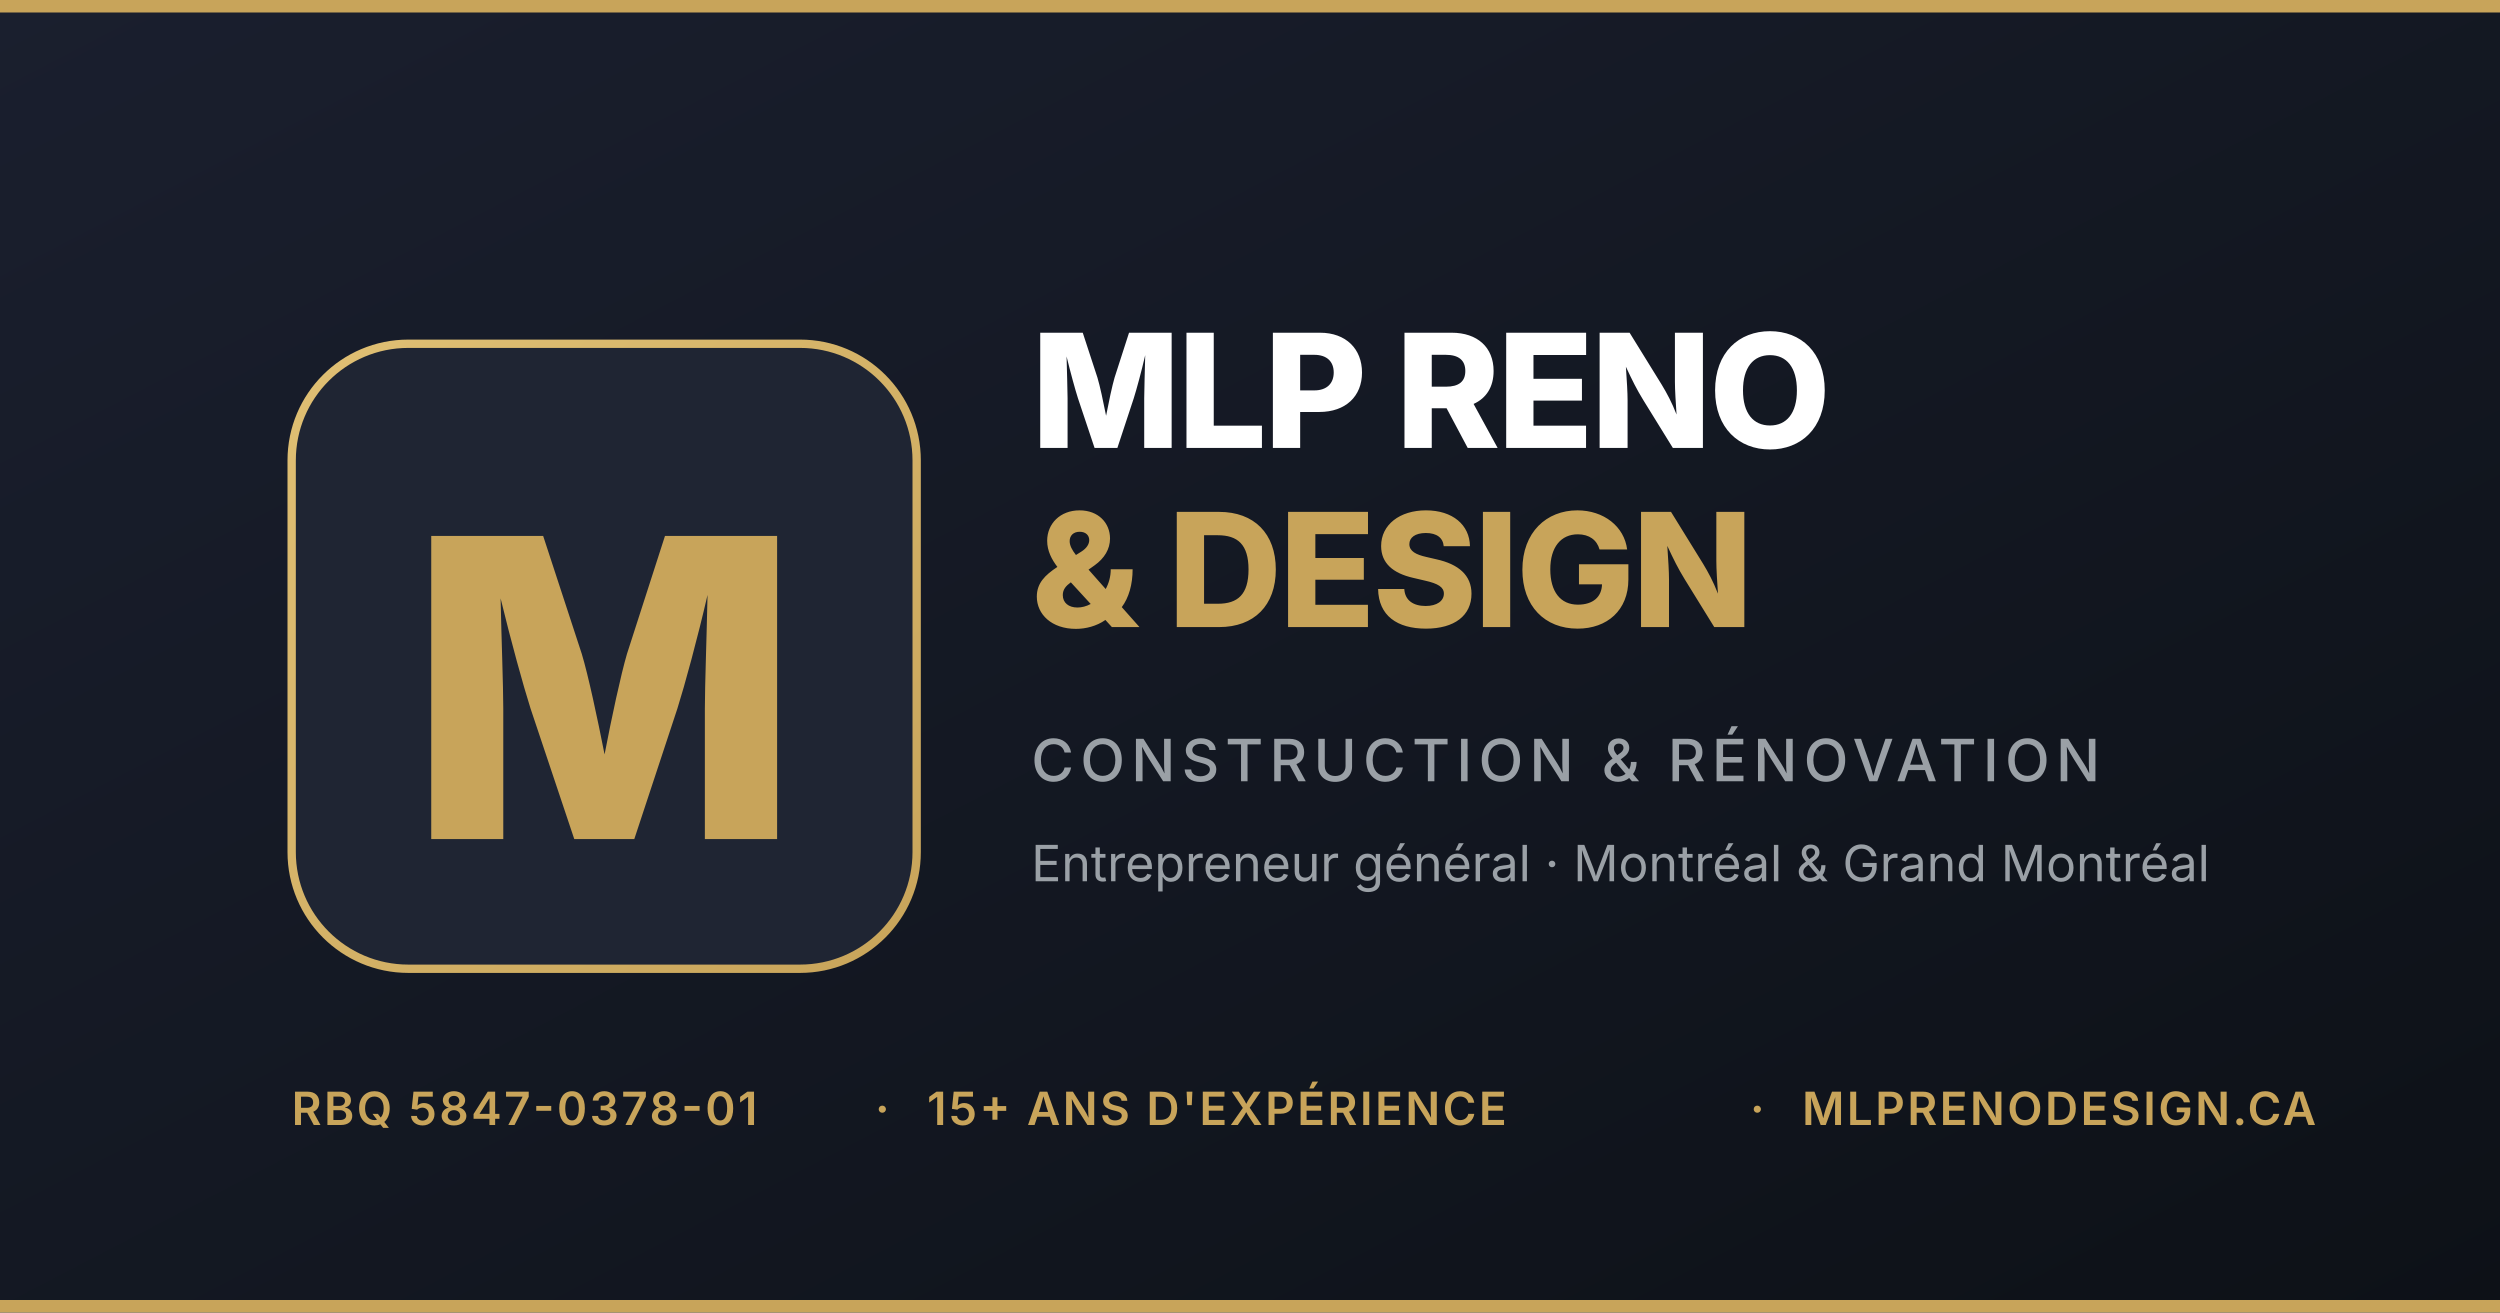
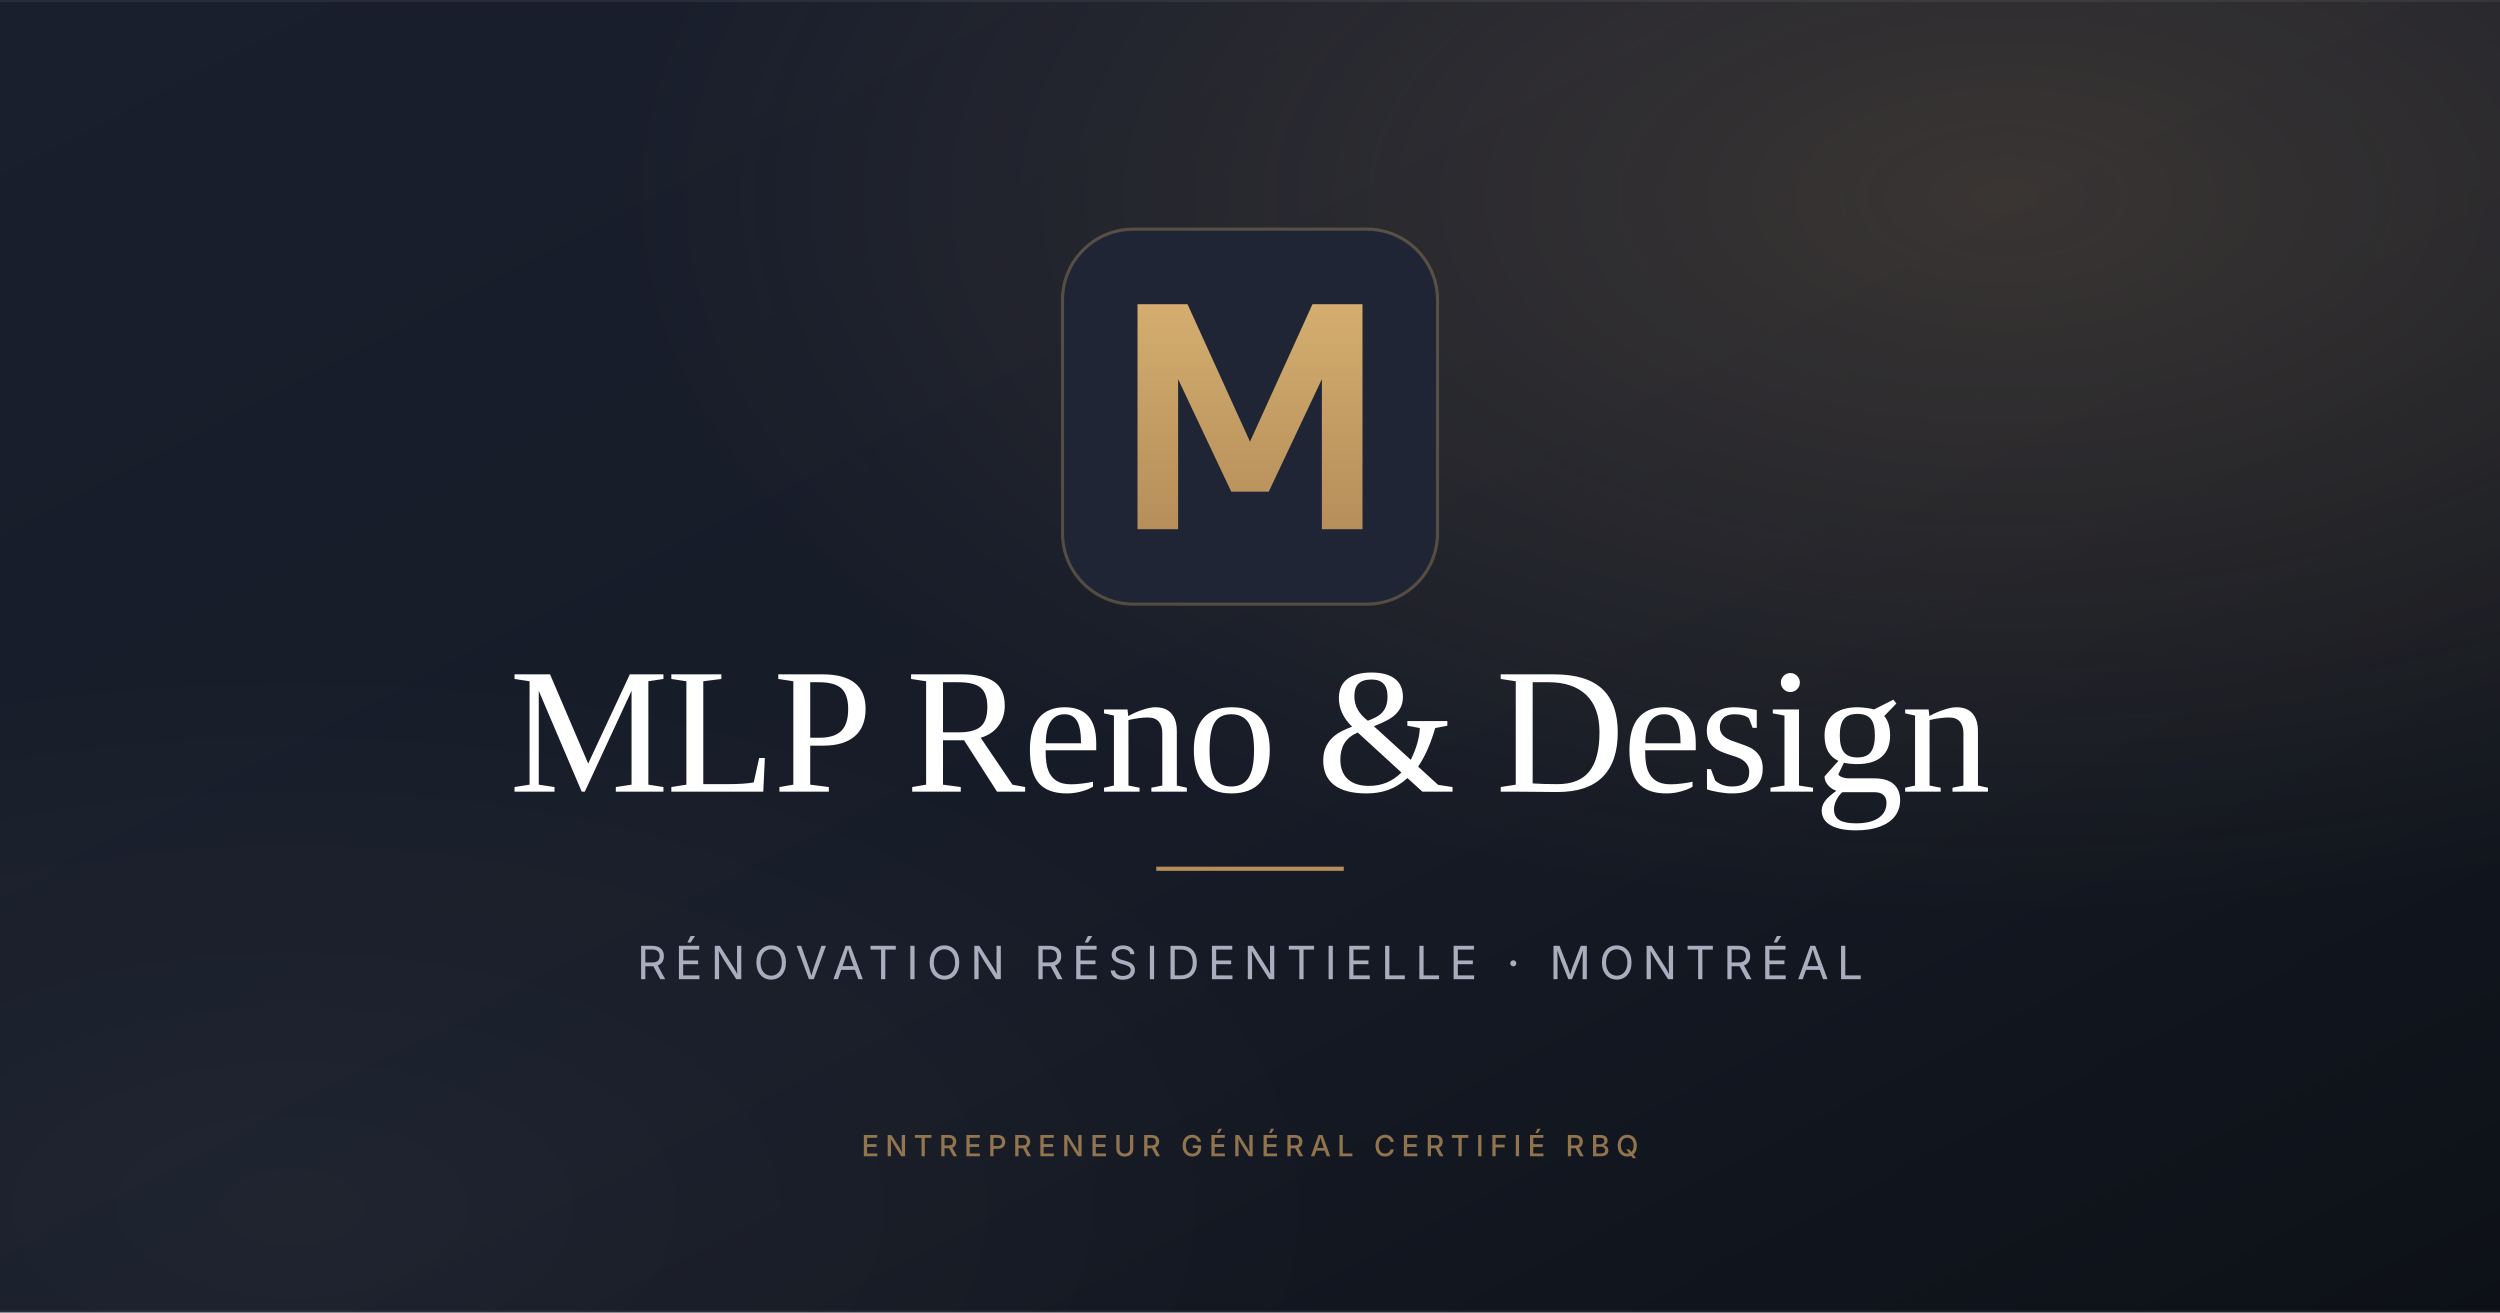
<svg xmlns="http://www.w3.org/2000/svg" viewBox="0 0 1200 630" width="1200" height="630">
  <defs>
    <linearGradient id="bg" x1="0%" y1="0%" x2="100%" y2="100%">
      <stop offset="0%" stop-color="#1a1f2e" />
+       <stop offset="55%" stop-color="#161b27" />
      <stop offset="100%" stop-color="#0d1117" />
    </linearGradient>
-     <linearGradient id="goldStroke" x1="0%" y1="0%" x2="100%" y2="100%">
-       <stop offset="0%" stop-color="#e0c074" />
-       <stop offset="100%" stop-color="#c8a45a" />
+     <radialGradient id="glow" cx="80%" cy="15%" r="55%">
+       <stop offset="0%" stop-color="rgba(181,142,90,0.22)" />
+       <stop offset="100%" stop-color="rgba(181,142,90,0)" />
+     </radialGradient>
+     <radialGradient id="glowBl" cx="12%" cy="92%" r="42%">
+       <stop offset="0%" stop-color="rgba(255,255,255,0.04)" />
+       <stop offset="100%" stop-color="rgba(255,255,255,0)" />
+     </radialGradient>
+     <linearGradient id="mark" x1="0%" y1="0%" x2="0%" y2="100%">
+       <stop offset="0%" stop-color="#d4ad6f" />
+       <stop offset="100%" stop-color="#b58e5a" />
    </linearGradient>
  </defs>
  <rect width="1200" height="630" fill="url(#bg)" />
-   <rect x="0" y="0" width="1200" height="6" fill="#c8a45a" />
-   <rect x="0" y="624" width="1200" height="6" fill="#c8a45a" />
-   <g transform="translate(140 165)">
-     <rect width="300" height="300" rx="56" fill="#1f2533" stroke="url(#goldStroke)" stroke-width="4" />
-     <text x="150" y="165" text-anchor="middle" dominant-baseline="central" font-family="Inter, system-ui, -apple-system, Segoe UI, sans-serif" font-weight="800" font-size="200" fill="#c8a45a" letter-spacing="-8">M</text>
+   <rect width="1200" height="630" fill="url(#glow)" />
+   <rect width="1200" height="630" fill="url(#glowBl)" />
+   <rect x="0" y="0" width="1200" height="1" fill="rgba(255,255,255,0.06)" />
+   <rect x="0" y="629" width="1200" height="1" fill="rgba(255,255,255,0.06)" />
+   <g transform="translate(510 110)">
+     <rect width="180" height="180" rx="34" ry="34" fill="#1f2535" stroke="rgba(212,173,111,0.30)" stroke-width="1.5" />
+     <g transform="translate(36 36)" fill="url(#mark)">
+       <path d="M 0 108 L 0 0 L 24 0 L 54 66 L 84 0 L 108 0 L 108 108 L 88.5 108 L 88.5 36 L 63 90 L 45 90 L 19.5 36 L 19.5 108 Z" />
+     </g>
  </g>
-   <g transform="translate(495 215)">
-     <text x="0" y="0" font-family="Inter, system-ui, -apple-system, Segoe UI, sans-serif" font-weight="800" font-size="76" fill="#ffffff" letter-spacing="-1.5">MLP RENO</text>
-     <text x="0" y="86" font-family="Inter, system-ui, -apple-system, Segoe UI, sans-serif" font-weight="800" font-size="76" fill="#c8a45a" letter-spacing="-1.5">&amp; DESIGN</text>
-     <text x="0" y="160" font-family="Inter, system-ui, -apple-system, Segoe UI, sans-serif" font-weight="500" font-size="28" fill="#9aa0a6" letter-spacing="3">CONSTRUCTION &amp; RÉNOVATION</text>
-     <text x="0" y="208" font-family="Inter, system-ui, -apple-system, Segoe UI, sans-serif" font-weight="400" font-size="24" fill="#9aa0a6">
-       Entrepreneur général · Montréal &amp; Grand Montréal
-     </text>
-   </g>
-   <g transform="translate(140 540)">
-     <text x="0" y="0" font-family="Inter, system-ui, -apple-system, Segoe UI, sans-serif" font-weight="600" font-size="22" fill="#c8a45a" letter-spacing="1.2">RBQ 5847-0378-01</text>
-     <text x="280" y="0" font-family="Inter, system-ui, -apple-system, Segoe UI, sans-serif" font-weight="600" font-size="22" fill="#c8a45a" letter-spacing="1.2">·</text>
-     <text x="305" y="0" font-family="Inter, system-ui, -apple-system, Segoe UI, sans-serif" font-weight="600" font-size="22" fill="#c8a45a" letter-spacing="1.2">15+ ANS D'EXPÉRIENCE</text>
-     <text x="700" y="0" font-family="Inter, system-ui, -apple-system, Segoe UI, sans-serif" font-weight="600" font-size="22" fill="#c8a45a" letter-spacing="1.2">·</text>
-     <text x="725" y="0" font-family="Inter, system-ui, -apple-system, Segoe UI, sans-serif" font-weight="600" font-size="22" fill="#c8a45a" letter-spacing="1.2">MLPRENODESIGN.CA</text>
-   </g>
+   <text x="600" y="380" text-anchor="middle" font-family="'Playfair Display', Georgia, 'Times New Roman', serif" font-weight="500" font-size="86" fill="#ffffff" letter-spacing="-1.2">MLP Reno &amp; Design</text>
+   <rect x="555" y="416" width="90" height="2" fill="#b58e5a" />
+   <text x="600" y="470" text-anchor="middle" font-family="Inter, system-ui, -apple-system, 'Segoe UI', sans-serif" font-weight="400" font-size="22" fill="#a8aebd" letter-spacing="4">RÉNOVATION RÉSIDENTIELLE · MONTRÉAL</text>
+   <text x="600" y="555" text-anchor="middle" font-family="Inter, system-ui, -apple-system, 'Segoe UI', sans-serif" font-weight="500" font-size="14" fill="rgba(181,142,90,0.78)" letter-spacing="3">ENTREPRENEUR GÉNÉRAL CERTIFIÉ RBQ</text>
</svg>
